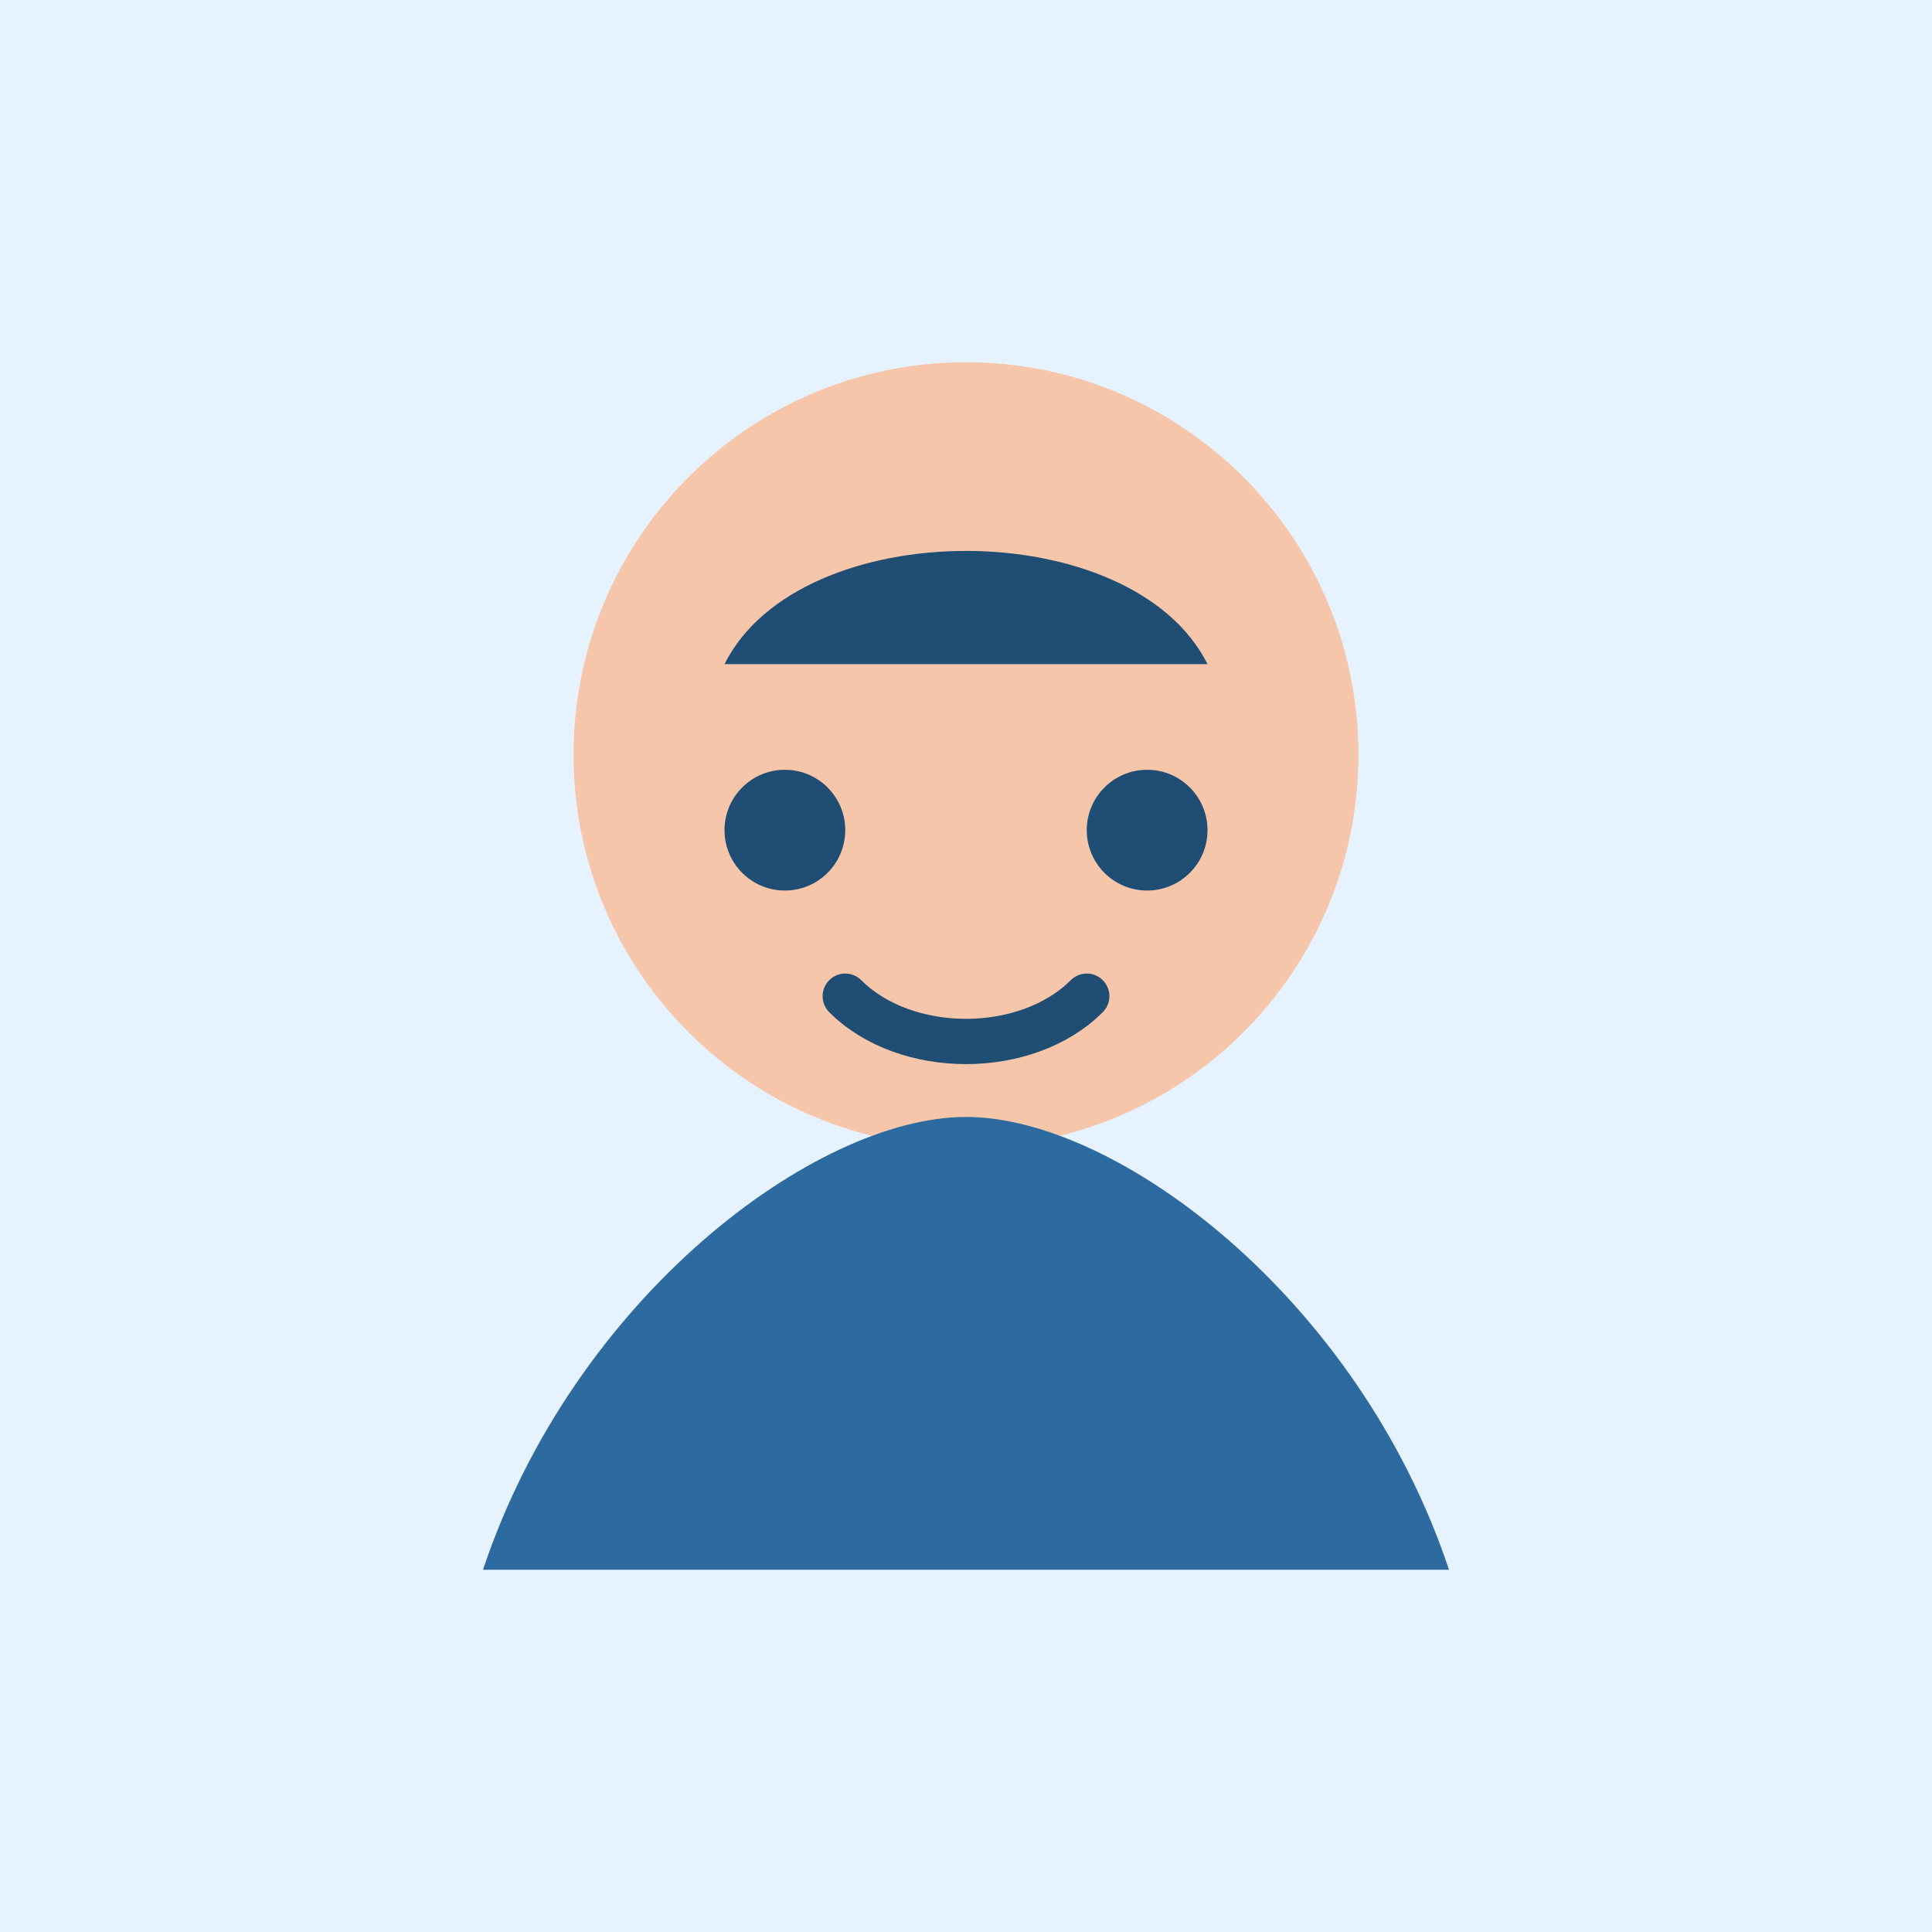
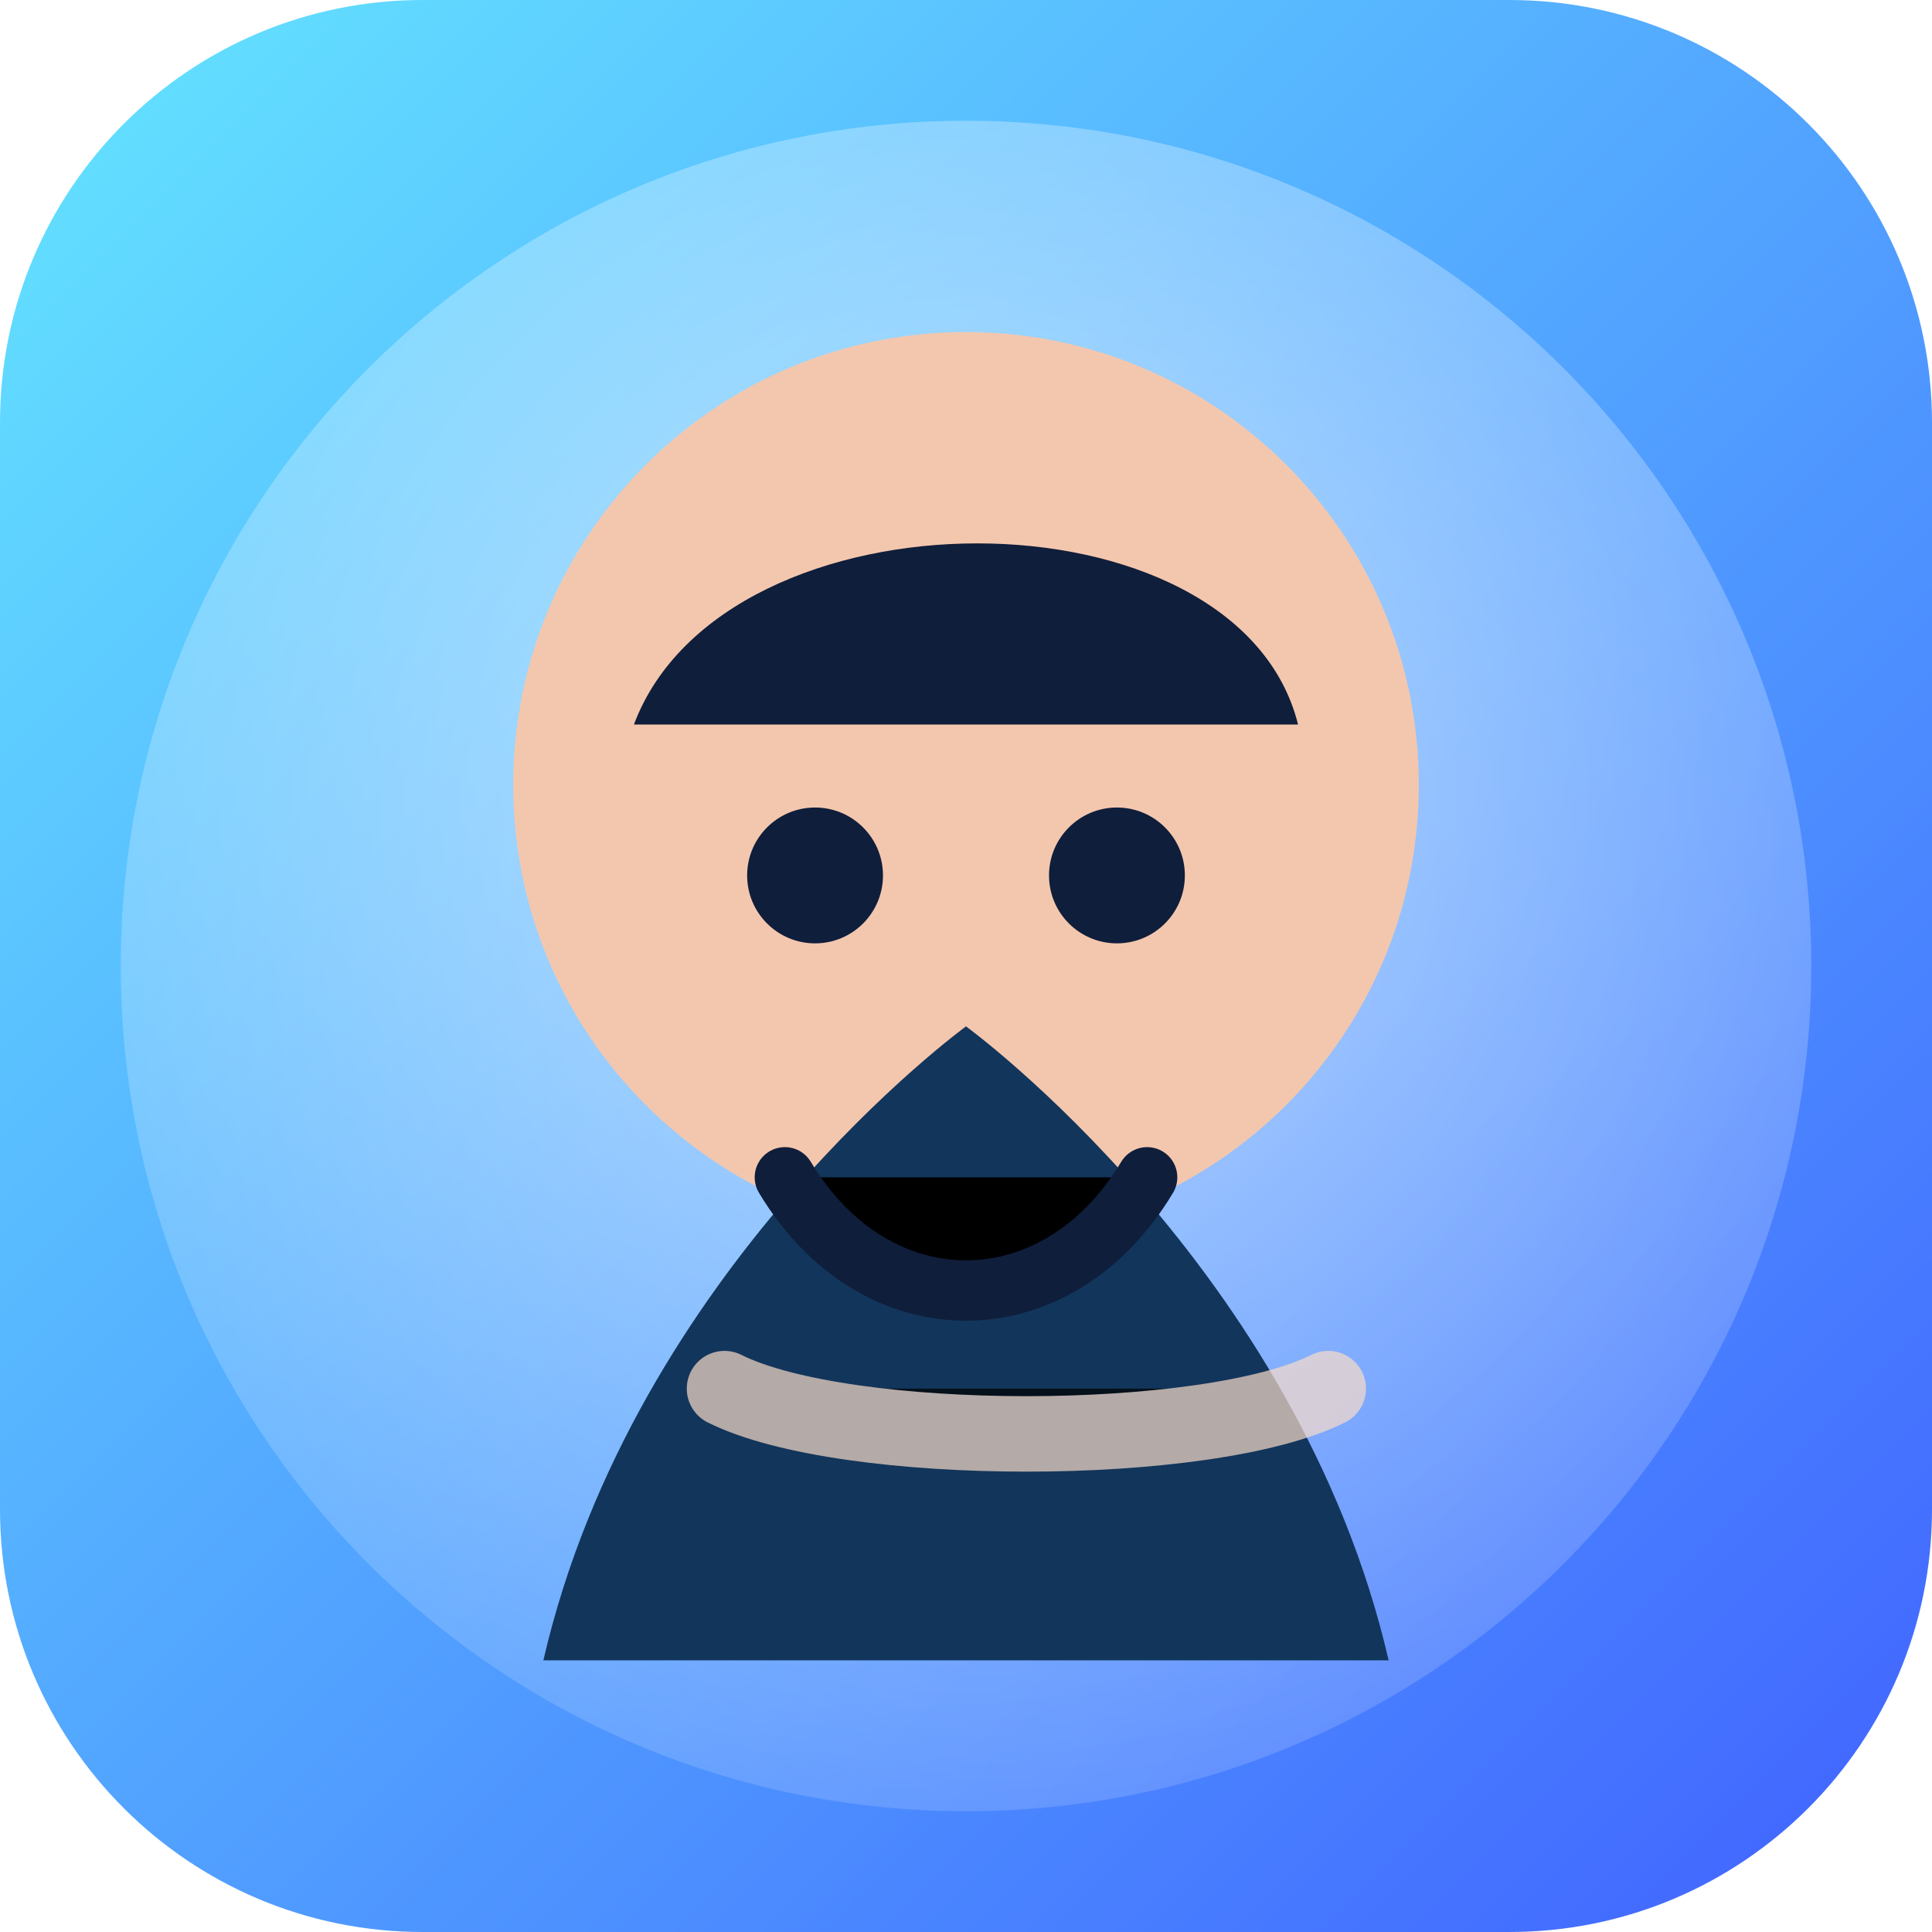
<svg xmlns="http://www.w3.org/2000/svg" width="128" height="128" viewBox="0 0 128 128">
-   <rect width="128" height="128" fill="#E7F2FF" />
-   <circle cx="64" cy="50" r="26" fill="#F5C6AA" />
-   <path d="M32 104c6-18 22-30 32-30s26 12 32 30" fill="#2D6A9F" />
-   <path d="M48 44c5-10 27-10 32 0" fill="#1F4D73" />
-   <circle cx="52" cy="55" r="4" fill="#1F4D73" />
-   <circle cx="76" cy="55" r="4" fill="#1F4D73" />
-   <path d="M56 66c4 4 12 4 16 0" stroke="#1F4D73" stroke-width="3" stroke-linecap="round" fill="none" />
+   <defs>
+     <linearGradient id="c" x1="0" y1="0" x2="1" y2="1">
+       <stop offset="0%" stop-color="#64E6FF" />
+       <stop offset="100%" stop-color="#4061FF" />
+     </linearGradient>
+     <radialGradient id="d" cx=".5" cy=".4" r=".8">
+       <stop offset="0%" stop-color="#FFFFFF" stop-opacity=".6" />
+       <stop offset="100%" stop-color="#FFFFFF" stop-opacity="0" />
+     </radialGradient>
+   </defs>
+   <rect width="128" height="128" rx="28" fill="url(#c)" />
+   <circle cx="64" cy="64" r="56" fill="url(#d)" />
+   <circle cx="64" cy="52" r="30" fill="#F3C7AE" />
+   <path d="M36 110c6-26 28-42 28-42s22 16 28 42" fill="#12355B" />
+   <path d="M42 48c6-16 40-16 44 0" fill="#0F1E3B" />
+   <path d="M52 78c6 10 18 10 24 0" stroke="#0F1E3B" stroke-width="4" stroke-linecap="round" />
+   <circle cx="54" cy="58" r="4.5" fill="#0F1E3B" />
+   <circle cx="74" cy="58" r="4.5" fill="#0F1E3B" />
+   <path d="M48 92c8 4 32 4 40 0" stroke="#F9DCC8" stroke-width="5" stroke-linecap="round" opacity=".7" />
</svg>
